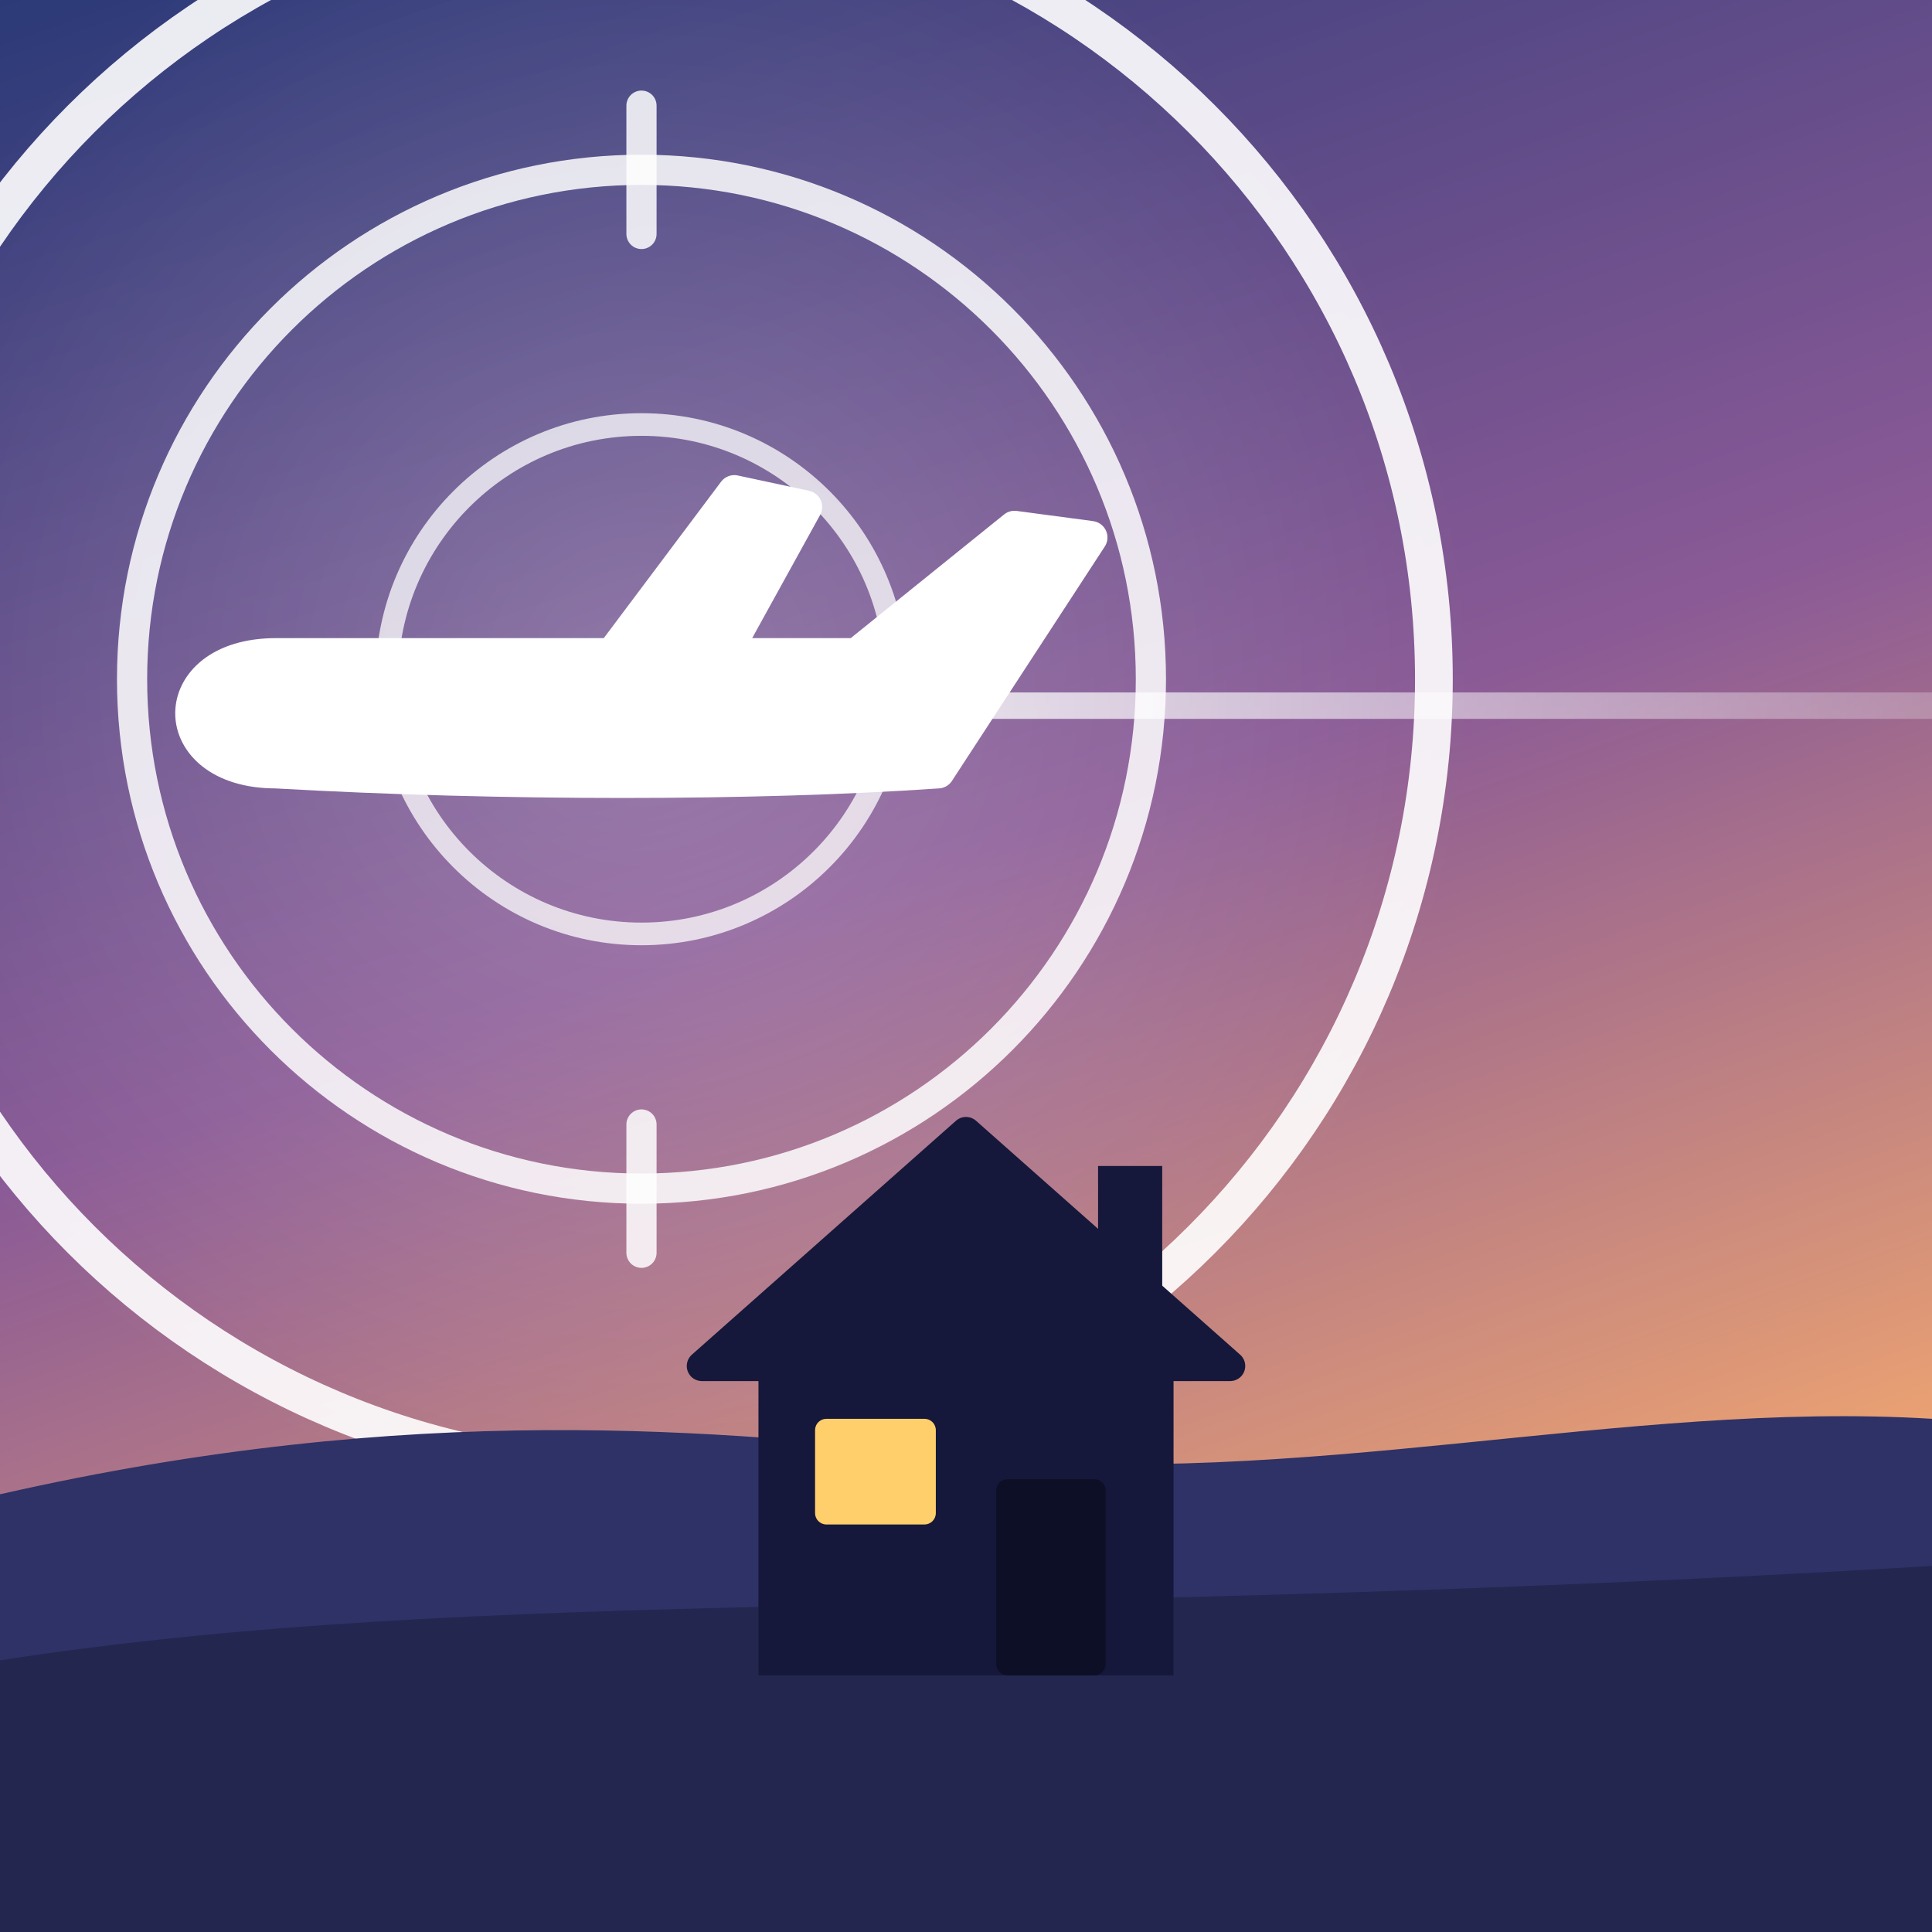
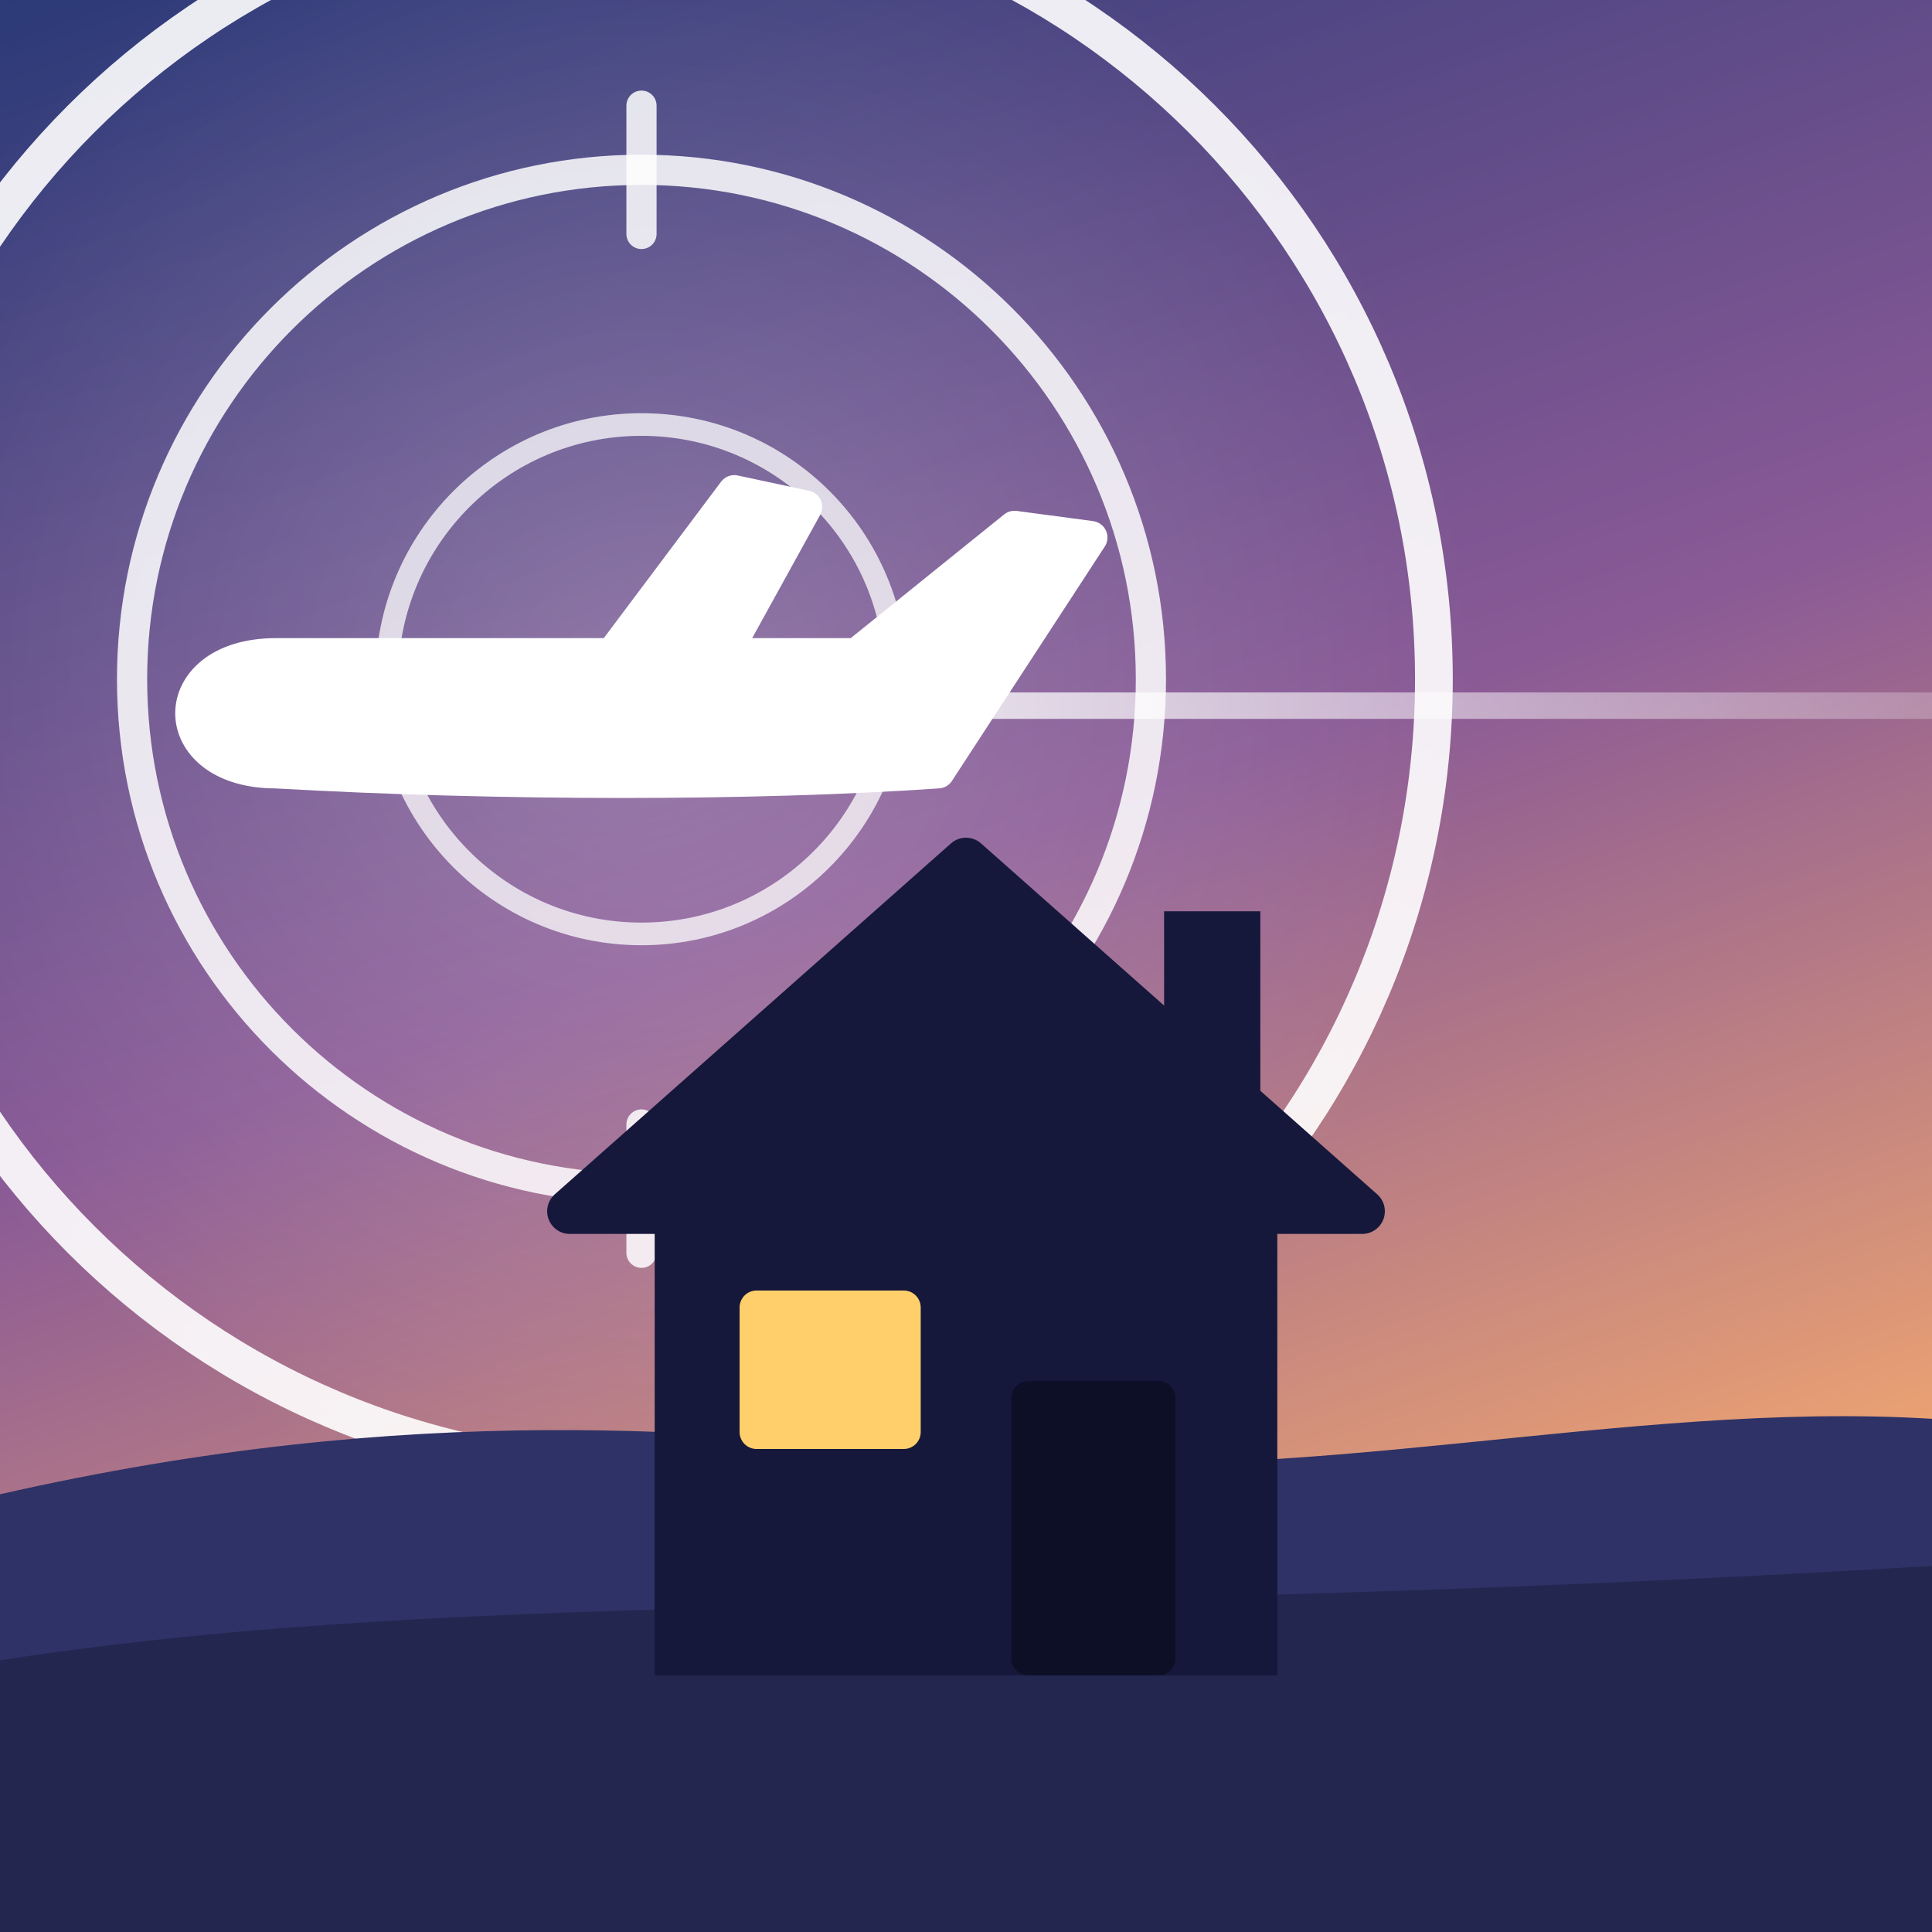
<svg xmlns="http://www.w3.org/2000/svg" viewBox="0 0 1024 1024">
  <defs>
    <linearGradient id="g" x1="0" y1="0" x2="0.35" y2="1">
      <stop offset="0" stop-color="#2b3a78" />
      <stop offset=".55" stop-color="#8a5a96" />
      <stop offset="1" stop-color="#f2a76f" />
    </linearGradient>
    <radialGradient id="glow" cx="340" cy="360" r="440" gradientUnits="userSpaceOnUse">
      <stop offset="0" stop-color="#ffffff" stop-opacity=".22" />
      <stop offset="1" stop-color="#ffffff" stop-opacity="0" />
    </radialGradient>
    <linearGradient id="trail" x1="340" y1="0" x2="1024" y2="0" gradientUnits="userSpaceOnUse">
      <stop offset="0" stop-color="#fff" stop-opacity=".95" />
      <stop offset="1" stop-color="#fff" stop-opacity=".25" />
    </linearGradient>
    <clipPath id="c">
      <rect width="1024" height="1024" />
    </clipPath>
  </defs>
  <g clip-path="url(#c)">
    <rect width="1024" height="1024" fill="url(#g)" />
    <circle cx="340" cy="360" r="440" fill="url(#glow)" />
    <circle cx="340" cy="360" r="420" fill="none" stroke="#fff" stroke-width="20" opacity=".9" />
    <circle cx="340" cy="360" r="270" fill="none" stroke="#fff" stroke-width="16" opacity=".85" />
    <circle cx="340" cy="360" r="135" fill="none" stroke="#fff" stroke-width="12" opacity=".75" />
    <line x1="340" y1="56" x2="340" y2="124" stroke="#fff" stroke-width="16" stroke-linecap="round" opacity=".85" />
    <line x1="340" y1="596" x2="340" y2="664" stroke="#fff" stroke-width="16" stroke-linecap="round" opacity=".85" />
    <line x1="490" y1="374" x2="1060" y2="374" stroke="url(#trail)" stroke-width="14" stroke-linecap="round" />
    <path d="M0 792 C 220 742 380 758 512 772 C 690 790 860 742 1024 752 L1024 1024 L0 1024 Z" fill="#2e3266" />
    <path d="M0 880 C 260 840 520 860 1024 830 L1024 1024 L0 1024 Z" fill="#23264f" />
    <g transform="translate(346 374) scale(1.35)">
      <path d="M -148 26 C -192 26 -192 -20 -148 -20 L -16 -20 L 32 -84 L 60 -78 L 28 -20 L 80 -20 L 142 -70 L 172 -66 L 112 26 C 40 31 -60 31 -148 26 Z" fill="#fff" stroke="#fff" stroke-width="13" stroke-linejoin="round" />
    </g>
-     <g>
+     <g transform="translate(512 888) scale(1.5) translate(-512 -888)">
      <rect x="402" y="712" width="220" height="176" fill="#15183a" />
      <path d="M372 724 L512 600 L652 724 Z" fill="#15183a" stroke="#15183a" stroke-width="16" stroke-linejoin="round" />
      <rect x="582" y="618" width="34" height="74" fill="#15183a" />
      <rect x="432" y="752" width="64" height="56" rx="6" fill="#ffcf6b" />
      <rect x="528" y="784" width="58" height="104" rx="6" fill="#0d0f26" />
    </g>
  </g>
</svg>
